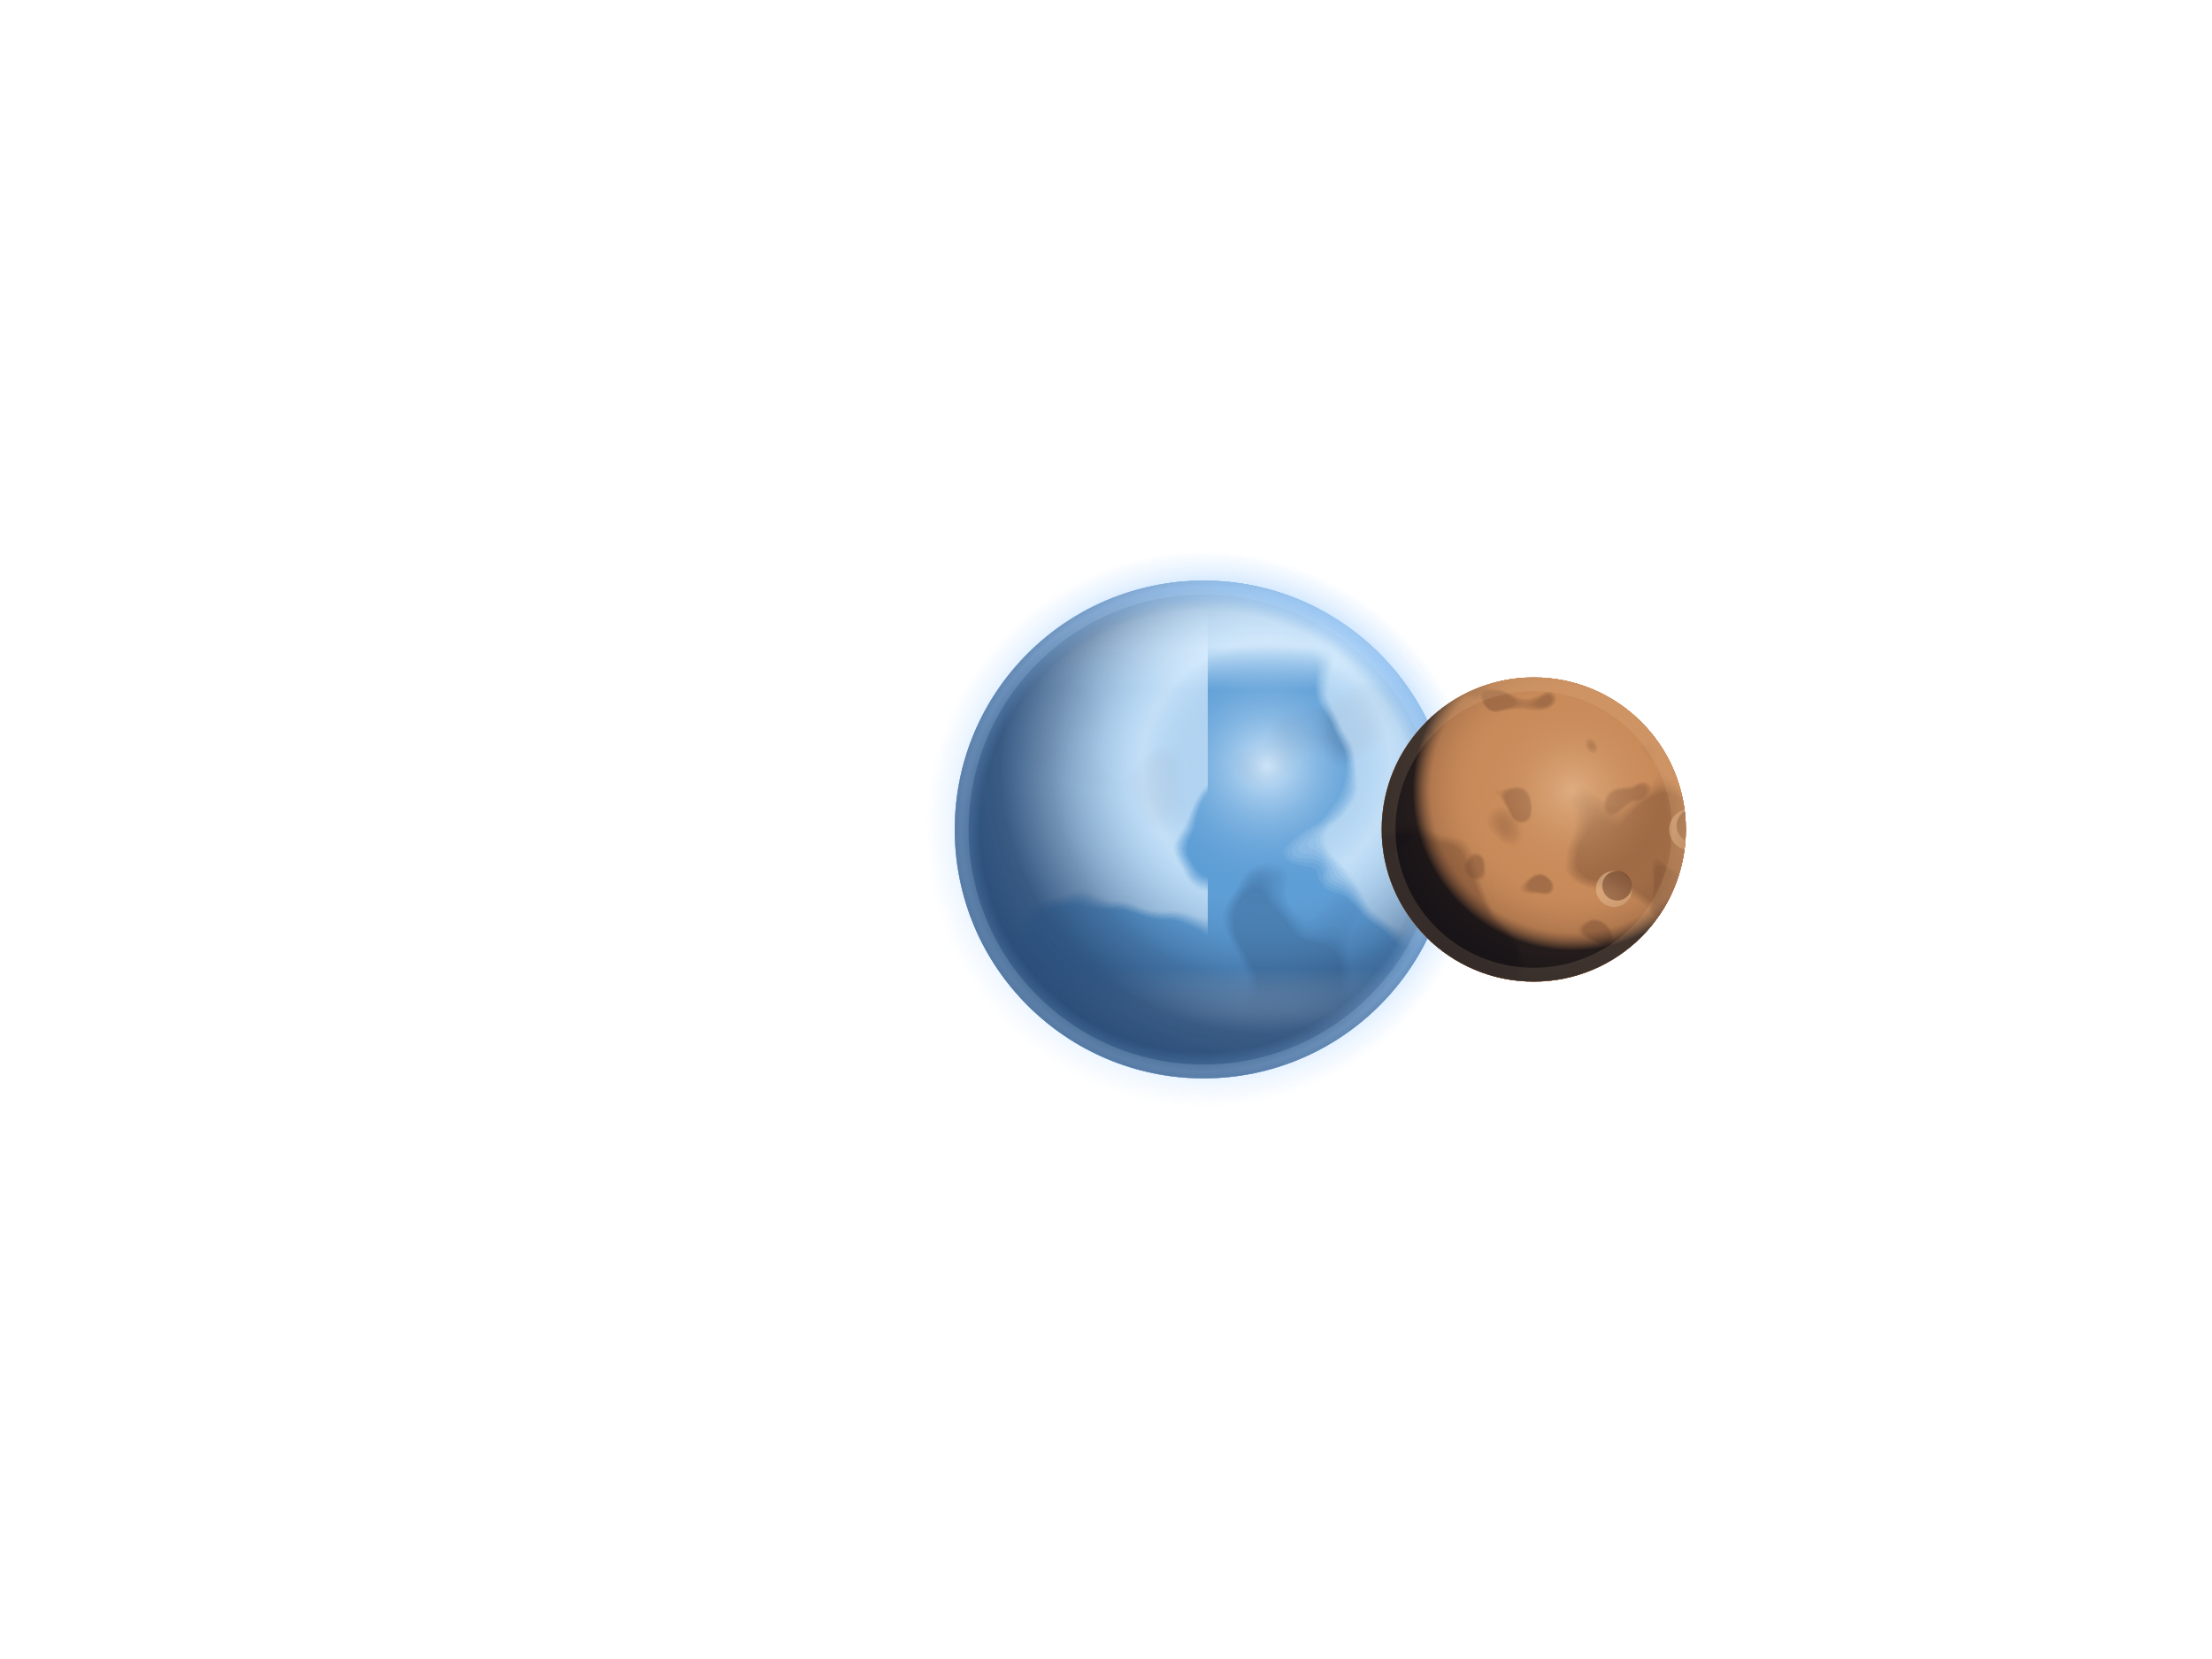
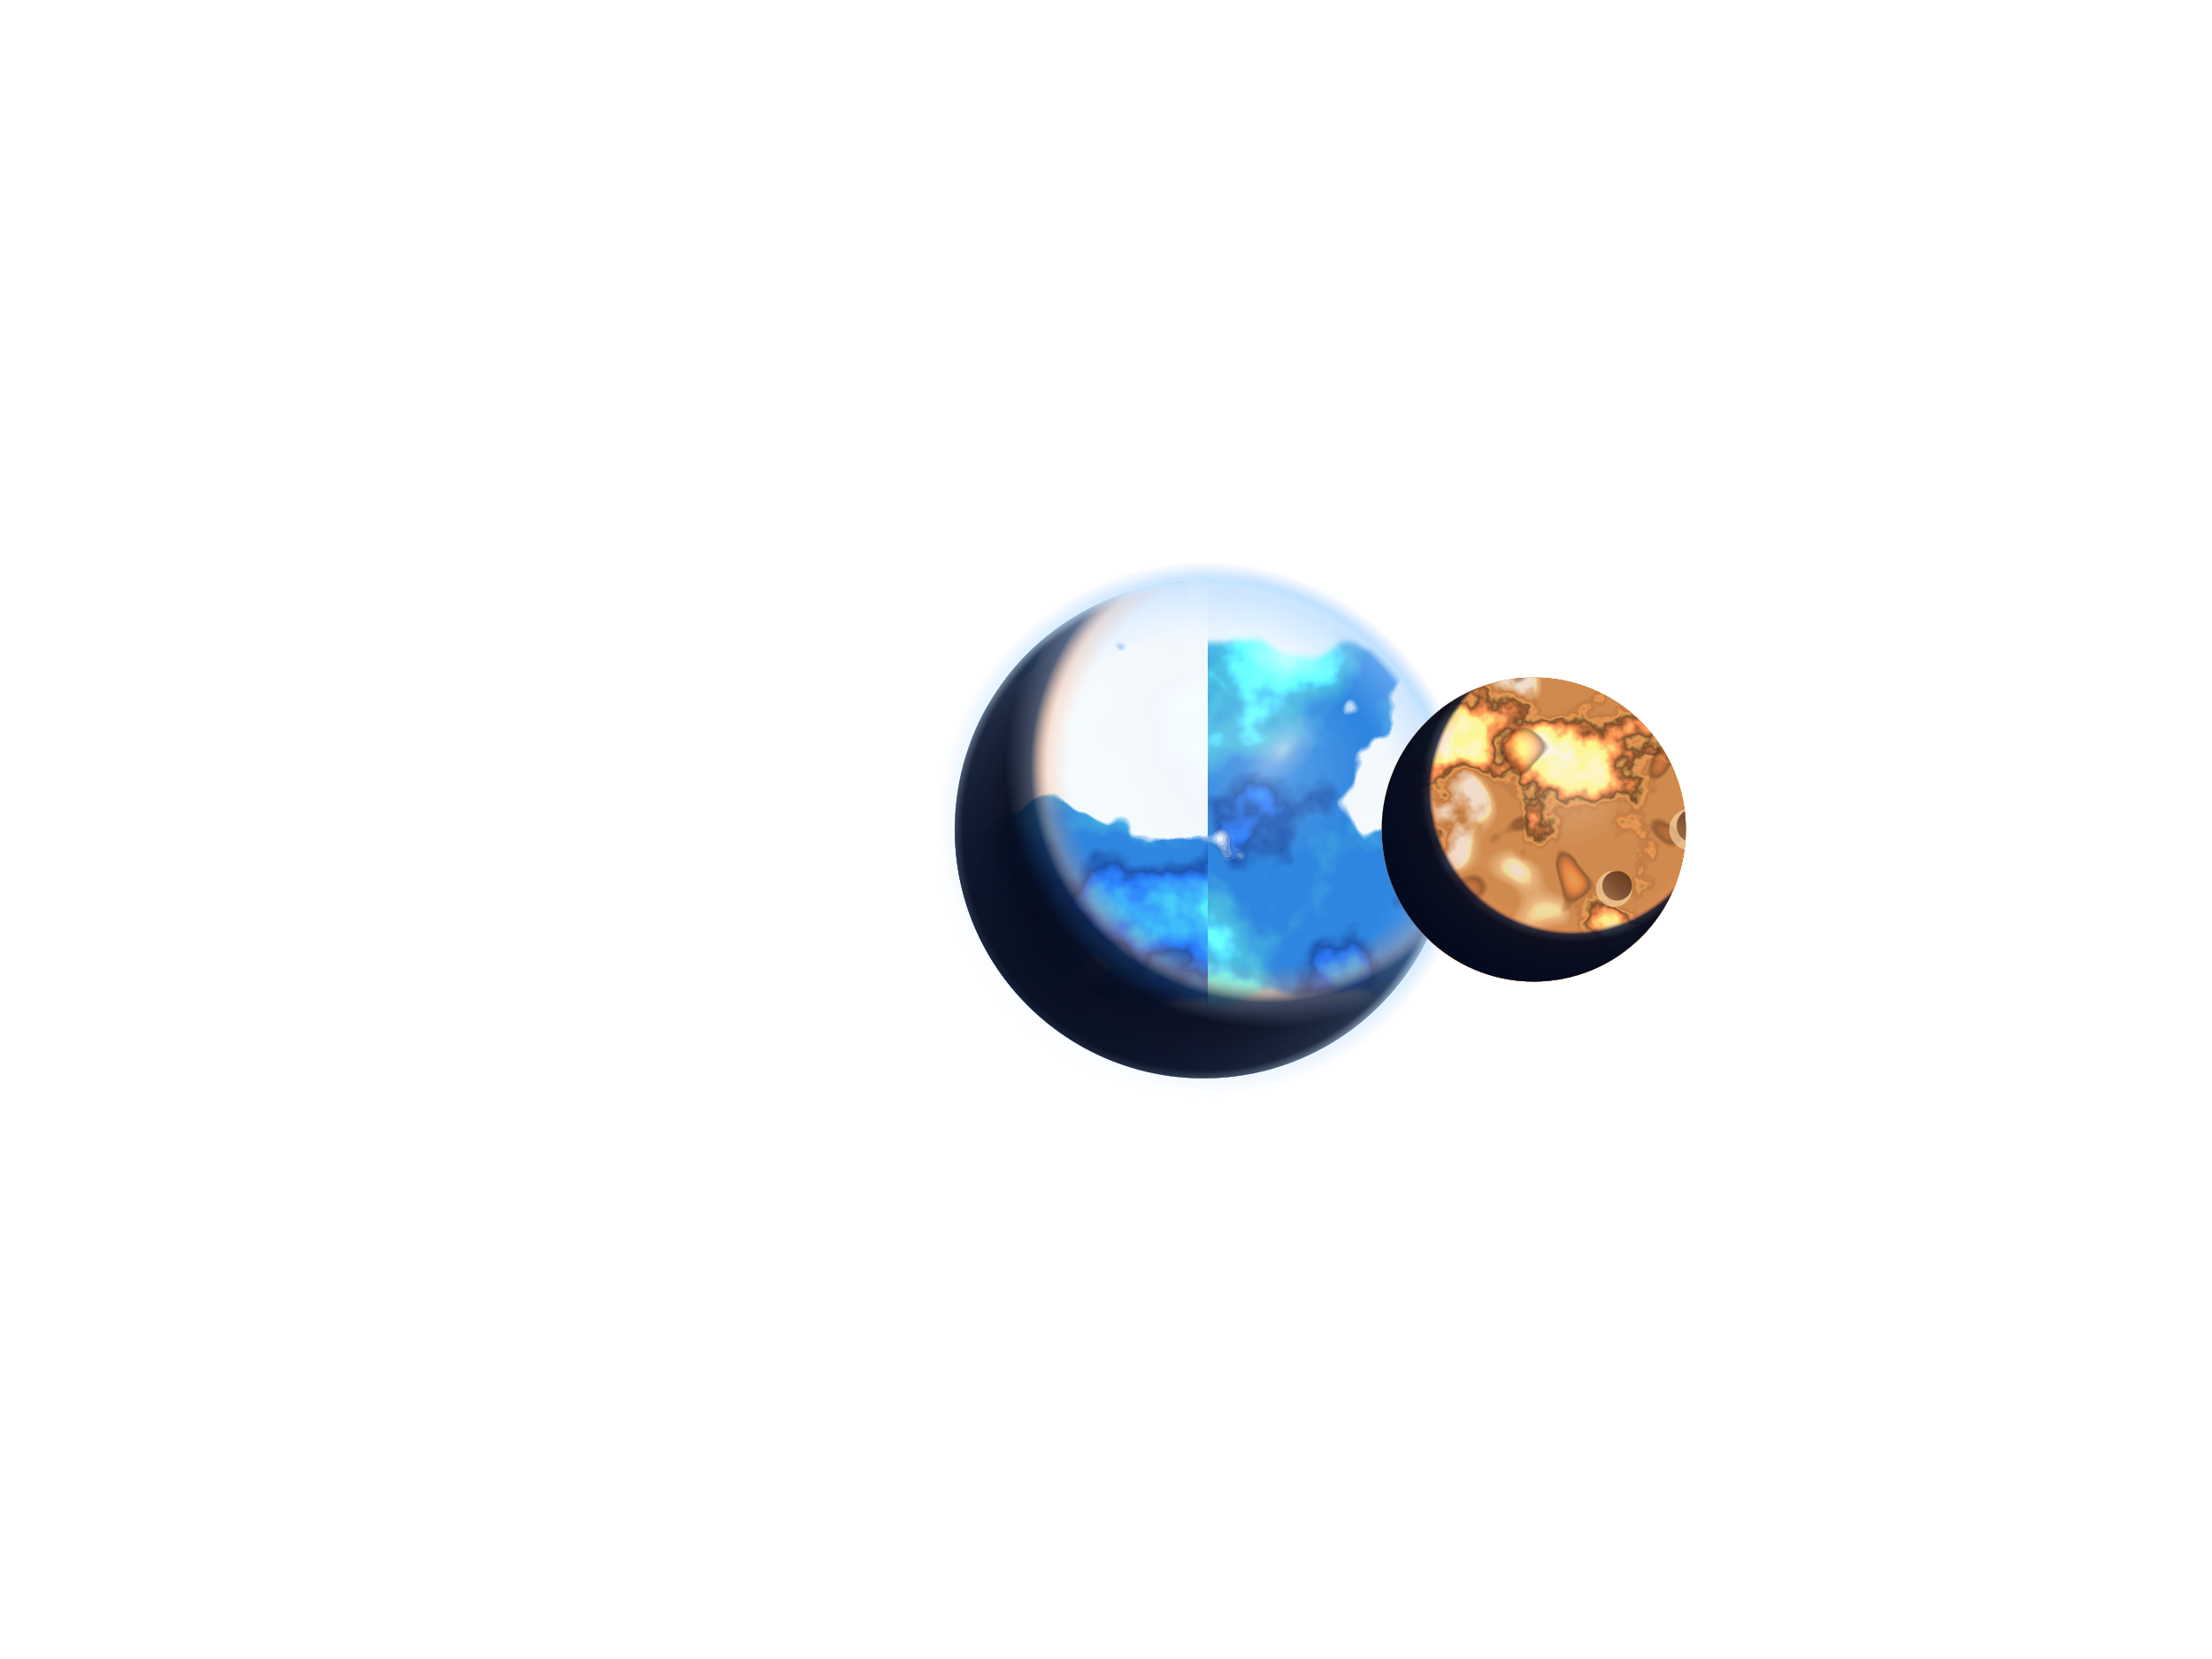
<svg xmlns="http://www.w3.org/2000/svg" width="160" height="120" viewBox="0 0 160 120">
  <defs>
    <clipPath id="dbBClip">
      <circle r="18" />
    </clipPath>
    <clipPath id="dbSClip">
      <circle r="11" />
    </clipPath>
    <filter id="dbBSurface" filterUnits="userSpaceOnUse" primitiveUnits="userSpaceOnUse" x="0" y="0" width="226" height="36" color-interpolation-filters="sRGB">
-       <feTurbulence type="fractalNoise" baseFrequency="0.07" numOctaves="3" seed="29" stitchTiles="stitch" x="0" y="0" width="113" height="36" result="dbBD1" />
-       <feTile in="dbBD1" x="0" y="0" width="226" height="36" result="dbBD" />
-       <feComponentTransfer in="dbBD" result="dbBDeepCut">
-         <feFuncA type="linear" slope="14" intercept="-8.07" />
-       </feComponentTransfer>
-       <feColorMatrix in="dbBDeepCut" type="matrix" values="0 0 0 0 0.173  0 0 0 0 0.310  0 0 0 0 0.478  0 0 0 0.40 0" result="dbBDeep" />
-       <feTurbulence type="fractalNoise" baseFrequency="0.035" numOctaves="4" seed="21" stitchTiles="stitch" x="0" y="0" width="113" height="36" result="dbBI1" />
+       <feTurbulence type="fractalNoise" baseFrequency="0.05" numOctaves="6" seed="29" stitchTiles="stitch" x="0" y="0" width="113" height="36" result="dbBN1" />
+       <feTile in="dbBN1" x="0" y="0" width="226" height="36" result="dbBN" />
+       <feTurbulence type="fractalNoise" baseFrequency="0.05" numOctaves="5" seed="21" stitchTiles="stitch" x="0" y="0" width="113" height="36" result="dbBI1" />
      <feTile in="dbBI1" x="0" y="0" width="226" height="36" result="dbBI" />
-       <feComponentTransfer in="dbBI" result="dbBIceCut">
-         <feFuncA type="linear" slope="30" intercept="-17.4" />
-       </feComponentTransfer>
-       <feColorMatrix in="dbBIceCut" type="matrix" values="0 0 0 0 0.863  0 0 0 0 0.937  0 0 0 0 1  0 0 0 0.80 0" result="dbBIce" />
+       <feColorMatrix in="dbBN" type="matrix" values="0 0 0 0 0.106  0 0 0 0 0.310  0 0 0 0 0.659  0 0 0 1 0" result="dbBDeepRGB" />
+       <feComponentTransfer in="dbBDeepRGB" result="dbBDeepT">
+         <feFuncA type="linear" slope="-18" intercept="8.55" />
+       </feComponentTransfer>
+       <feComponentTransfer in="dbBDeepT" result="dbBDeep">
+         <feFuncA type="linear" slope="0.85" />
+       </feComponentTransfer>
+       <feColorMatrix in="dbBN" type="matrix" values="0 0 0 0 0.298  0 0 0 0 0.753  0 0 0 0 0.894  0 0 0 1 0" result="dbBShRGB" />
+       <feComponentTransfer in="dbBShRGB" result="dbBShallow">
+         <feFuncA type="linear" slope="10" intercept="-5.35" />
+       </feComponentTransfer>
+       <feColorMatrix in="dbBI" type="matrix" values="0 0 0 0 0.918  0 0 0 0 0.965  0 0 0 0 1.000  0 0 0 1 0" result="dbBIceRGB" />
+       <feComponentTransfer in="dbBIceRGB" result="dbBIceT">
+         <feFuncA type="linear" slope="60" intercept="-36.6" />
+       </feComponentTransfer>
+       <feComponentTransfer in="dbBIceT" result="dbBIce">
+         <feFuncA type="linear" slope="0.95" />
+       </feComponentTransfer>
      <feMerge>
        <feMergeNode in="SourceGraphic" />
        <feMergeNode in="dbBDeep" />
+         <feMergeNode in="dbBShallow" />
        <feMergeNode in="dbBIce" />
      </feMerge>
    </filter>
    <filter id="dbSSurface" filterUnits="userSpaceOnUse" primitiveUnits="userSpaceOnUse" x="0" y="0" width="138" height="22" color-interpolation-filters="sRGB">
-       <feTurbulence type="fractalNoise" baseFrequency="0.12" numOctaves="2" seed="31" stitchTiles="stitch" x="0" y="0" width="69" height="22" result="dbSM1" />
-       <feTile in="dbSM1" x="0" y="0" width="138" height="22" result="dbSM" />
-       <feComponentTransfer in="dbSM" result="dbSMotCut">
-         <feFuncA type="linear" slope="14" intercept="-7.84" />
-       </feComponentTransfer>
-       <feColorMatrix in="dbSMotCut" type="matrix" values="0 0 0 0 0.478  0 0 0 0 0.306  0 0 0 0 0.200  0 0 0 0.55 0" result="dbSMottle" />
-       <feTurbulence type="fractalNoise" baseFrequency="0.30" numOctaves="1" seed="37" stitchTiles="stitch" x="0" y="0" width="69" height="22" result="dbSP1" />
-       <feTile in="dbSP1" x="0" y="0" width="138" height="22" result="dbSP" />
-       <feComponentTransfer in="dbSP" result="dbSSpeckCut">
-         <feFuncA type="linear" slope="30" intercept="-19.6" />
-       </feComponentTransfer>
-       <feColorMatrix in="dbSSpeckCut" type="matrix" values="0 0 0 0 0.478  0 0 0 0 0.306  0 0 0 0 0.200  0 0 0 0.50 0" result="dbSSpecks" />
+       <feTurbulence type="fractalNoise" baseFrequency="0.10" numOctaves="6" seed="31" stitchTiles="stitch" x="0" y="0" width="69" height="22" result="dbSSurfaceN1" />
+       <feTile in="dbSSurfaceN1" x="0" y="0" width="138" height="22" result="dbSSurfaceN" />
+       <feTurbulence type="fractalNoise" baseFrequency="0.08" numOctaves="3" seed="37" stitchTiles="stitch" x="0" y="0" width="69" height="22" result="dbSSurfaceH1" />
+       <feTile in="dbSSurfaceH1" x="0" y="0" width="138" height="22" result="dbSSurfaceH" />
+       <feTurbulence type="fractalNoise" baseFrequency="0.30" numOctaves="1" seed="33" stitchTiles="stitch" x="0" y="0" width="69" height="22" result="dbSSurfaceP1" />
+       <feTile in="dbSSurfaceP1" x="0" y="0" width="138" height="22" result="dbSSurfacePn" />
+       <feColorMatrix in="dbSSurfaceN" type="matrix" values="0 0 0 0 0.690  0 0 0 0 0.416  0 0 0 0 0.220  0 0 0 1 0" result="dbSSurfaceShelfRGB" />
+       <feComponentTransfer in="dbSSurfaceShelfRGB" result="dbSSurfaceShelfT">
+         <feFuncA type="linear" slope="-36" intercept="17.64" />
+       </feComponentTransfer>
+       <feComponentTransfer in="dbSSurfaceShelfT" result="dbSSurfaceShelf">
+         <feFuncA type="linear" slope="0.5" />
+       </feComponentTransfer>
+       <feColorMatrix in="dbSSurfaceN" type="matrix" values="0 0 0 0 0.431  0 0 0 0 0.227  0 0 0 0 0.118  0 0 0 1 0" result="dbSSurfaceDarkRGB" />
+       <feComponentTransfer in="dbSSurfaceDarkRGB" result="dbSSurfaceDarkT">
+         <feFuncA type="linear" slope="-40" intercept="17.8" />
+       </feComponentTransfer>
+       <feComponentTransfer in="dbSSurfaceDarkT" result="dbSSurfaceDark">
+         <feFuncA type="linear" slope="0.85" />
+       </feComponentTransfer>
+       <feColorMatrix in="dbSSurfaceH" type="matrix" values="0 0 0 0 0.949  0 0 0 0 0.788  0 0 0 0 0.580  0 0 0 1 0" result="dbSSurfaceBriMRGB" />
+       <feComponentTransfer in="dbSSurfaceBriMRGB" result="dbSSurfaceBriMT">
+         <feFuncA type="linear" slope="28" intercept="-15.82" />
+       </feComponentTransfer>
+       <feComponentTransfer in="dbSSurfaceBriMT" result="dbSSurfaceBriM">
+         <feFuncA type="linear" slope="0.7" />
+       </feComponentTransfer>
+       <feColorMatrix in="dbSSurfaceN" type="matrix" values="0 0 0 0 1.000  0 0 0 0 1.000  0 0 0 0 1.000  0 0 0 1 0" result="dbSSurfaceUpRGB" />
+       <feComponentTransfer in="dbSSurfaceUpRGB" result="dbSSurfaceUp">
+         <feFuncA type="linear" slope="14" intercept="-6.58" />
+       </feComponentTransfer>
+       <feComposite in="dbSSurfaceBriM" in2="dbSSurfaceUp" operator="in" result="dbSSurfaceBright" />
+       <feColorMatrix in="dbSSurfacePn" type="matrix" values="0 0 0 0 0.353  0 0 0 0 0.180  0 0 0 0 0.086  0 0 0 1 0" result="dbSSurfacePitsRGB" />
+       <feComponentTransfer in="dbSSurfacePitsRGB" result="dbSSurfacePitsT">
+         <feFuncA type="linear" slope="30" intercept="-19.29" />
+       </feComponentTransfer>
+       <feComponentTransfer in="dbSSurfacePitsT" result="dbSSurfacePits">
+         <feFuncA type="linear" slope="0.5" />
+       </feComponentTransfer>
      <feMerge>
        <feMergeNode in="SourceGraphic" />
-         <feMergeNode in="dbSMottle" />
-         <feMergeNode in="dbSSpecks" />
+         <feMergeNode in="dbSSurfaceShelf" />
+         <feMergeNode in="dbSSurfaceDark" />
+         <feMergeNode in="dbSSurfaceBright" />
+         <feMergeNode in="dbSSurfacePits" />
      </feMerge>
    </filter>
    <linearGradient id="dbSBowl" x1="1" y1="0" x2="0" y2="1">
-       <stop offset="0" stop-color="#7A4E33" stop-opacity="0.95" />
-       <stop offset="0.55" stop-color="#7A4E33" stop-opacity="0.72" />
-       <stop offset="1" stop-color="#7A4E33" stop-opacity="0.55" />
+       <stop offset="0" stop-color="#5A2E16" stop-opacity="0.95" />
+       <stop offset="0.55" stop-color="#5A2E16" stop-opacity="0.75" />
+       <stop offset="1" stop-color="#5A2E16" stop-opacity="0.5" />
    </linearGradient>
-     <linearGradient id="dbBCapN" x1="0" y1="0" x2="0" y2="1">
-       <stop offset="0" stop-color="#DCEFFF" stop-opacity="1" />
-       <stop offset="0.6" stop-color="#DCEFFF" stop-opacity="0.9" />
-       <stop offset="1" stop-color="#DCEFFF" stop-opacity="0" />
+     <filter id="dbBCapWarp" filterUnits="userSpaceOnUse" primitiveUnits="userSpaceOnUse" x="0" y="-4" width="226" height="44" color-interpolation-filters="sRGB">
+       <feTurbulence type="fractalNoise" baseFrequency="0.09" numOctaves="4" seed="5" stitchTiles="stitch" x="0" y="0" width="113" height="36" result="dbBCw1" />
+       <feTile in="dbBCw1" x="0" y="-4" width="226" height="44" result="dbBCw2" />
+       <feColorMatrix in="dbBCw2" type="matrix" values="1 0 0 0 0  0 1 0 0 0  0 0 1 0 0  0 0 0 0 1" result="dbBCw" />
+       <feDisplacementMap in="SourceGraphic" in2="dbBCw" scale="6" xChannelSelector="G" yChannelSelector="R" result="dbBCd" />
+       <feGaussianBlur in="dbBCd" stdDeviation="0.2" />
+     </filter>
+     <radialGradient id="dbBGlint" cx="0.5" cy="0.5" r="0.5">
+       <stop offset="0" stop-color="#FFFBEE" stop-opacity="0.5" />
+       <stop offset="0.45" stop-color="#FFFBEE" stop-opacity="0.2" />
+       <stop offset="1" stop-color="#FFFBEE" stop-opacity="0" />
+     </radialGradient>
+     <radialGradient id="dbBShade" gradientUnits="userSpaceOnUse" cx="4.58" cy="-4.58" r="22.5">
+       <stop offset="0" stop-color="#E6F2FF" stop-opacity="0.26" />
+       <stop offset="0.32" stop-color="#E6F2FF" stop-opacity="0" />
+       <stop offset="0.64" stop-color="#FF9455" stop-opacity="0" />
+       <stop offset="0.705" stop-color="#FF9455" stop-opacity="0.24" />
+       <stop offset="0.76" stop-color="#08122E" stop-opacity="0.74" />
+       <stop offset="0.84" stop-color="#050B1E" stop-opacity="0.97" />
+       <stop offset="1" stop-color="#050B1E" stop-opacity="1" />
+     </radialGradient>
+     <radialGradient id="dbBHaze" gradientUnits="userSpaceOnUse" cx="0" cy="0" r="18">
+       <stop offset="0.78" stop-color="#9CCBFF" stop-opacity="0" />
+       <stop offset="0.96" stop-color="#9CCBFF" stop-opacity="0.42" />
+       <stop offset="1" stop-color="#CFE6FF" stop-opacity="0.65" />
+     </radialGradient>
+     <radialGradient id="dbBRim" gradientUnits="userSpaceOnUse" cx="0" cy="0" r="19.38">
+       <stop offset="0.90" stop-color="#BFE3FF" stop-opacity="0" />
+       <stop offset="0.928" stop-color="#BFE3FF" stop-opacity="0.95" />
+       <stop offset="0.955" stop-color="#8CC4FF" stop-opacity="0.4" />
+       <stop offset="1" stop-color="#8CC4FF" stop-opacity="0" />
+     </radialGradient>
+     <linearGradient id="dbBLit" gradientUnits="userSpaceOnUse" x1="12.73" y1="-12.73" x2="-12.73" y2="12.73">
+       <stop offset="0" stop-color="#FFFFFF" />
+       <stop offset="0.5" stop-color="#FFFFFF" stop-opacity="0.45" />
+       <stop offset="1" stop-color="#FFFFFF" stop-opacity="0.06" />
    </linearGradient>
-     <linearGradient id="dbBCapS" x1="0" y1="1" x2="0" y2="0">
-       <stop offset="0" stop-color="#DCEFFF" stop-opacity="1" />
-       <stop offset="0.6" stop-color="#DCEFFF" stop-opacity="0.9" />
-       <stop offset="1" stop-color="#DCEFFF" stop-opacity="0" />
-     </linearGradient>
-     <radialGradient id="dbBSquash" gradientUnits="userSpaceOnUse" cx="0" cy="0" r="18">
-       <stop offset="0.88" stop-color="#5E9ED6" stop-opacity="0" />
-       <stop offset="1" stop-color="#5E9ED6" stop-opacity="0.45" />
-     </radialGradient>
-     <radialGradient id="dbBShade" gradientUnits="userSpaceOnUse" cx="4.58" cy="-4.58" r="22.5">
-       <stop offset="0" stop-color="#DCEFFF" stop-opacity="0.90" />
-       <stop offset="0.40" stop-color="#5E9ED6" stop-opacity="0" />
-       <stop offset="0.70" stop-color="#2C4F7A" stop-opacity="0.55" />
-       <stop offset="0.86" stop-color="#2C4F7A" stop-opacity="0.92" />
-       <stop offset="1" stop-color="#2C4F7A" stop-opacity="1" />
-     </radialGradient>
-     <radialGradient id="dbBRim" gradientUnits="userSpaceOnUse" cx="0" cy="0" r="20.16">
-       <stop offset="0" stop-color="#9CCBFF" stop-opacity="0" />
-       <stop offset="0.80" stop-color="#9CCBFF" stop-opacity="0" />
-       <stop offset="0.87" stop-color="#9CCBFF" stop-opacity="0.55" />
-       <stop offset="0.92" stop-color="#9CCBFF" stop-opacity="0.30" />
-       <stop offset="1" stop-color="#9CCBFF" stop-opacity="0" />
-     </radialGradient>
-     <linearGradient id="dbBRimLit" gradientUnits="userSpaceOnUse" x1="14.25" y1="-14.25" x2="-14.25" y2="14.25">
-       <stop offset="0" stop-color="#FFFFFF" stop-opacity="1" />
-       <stop offset="1" stop-color="#FFFFFF" stop-opacity="0.35" />
-     </linearGradient>
-     <mask id="dbBRimMask" mask-type="alpha" maskUnits="userSpaceOnUse" x="-24" y="-24" width="48" height="48">
-       <rect x="-24" y="-24" width="48" height="48" fill="url(#dbBRimLit)" />
+     <mask id="dbBLitMask" mask-type="alpha" maskUnits="userSpaceOnUse" x="-21.24" y="-21.24" width="42.48" height="42.48">
+       <rect x="-21.24" y="-21.24" width="42.48" height="42.48" fill="url(#dbBLit)" />
    </mask>
-     <radialGradient id="dbSSquash" gradientUnits="userSpaceOnUse" cx="0" cy="0" r="11">
-       <stop offset="0.88" stop-color="#C98B5A" stop-opacity="0" />
-       <stop offset="1" stop-color="#C98B5A" stop-opacity="0.45" />
-     </radialGradient>
-     <radialGradient id="dbSShade" gradientUnits="userSpaceOnUse" cx="2.8" cy="-2.8" r="16.5">
-       <stop offset="0" stop-color="#F0C9A0" stop-opacity="0.55" />
-       <stop offset="0.40" stop-color="#C98B5A" stop-opacity="0" />
-       <stop offset="0.62" stop-color="#7A4E33" stop-opacity="0.30" />
-       <stop offset="0.70" stop-color="#050710" stop-opacity="0.84" />
-       <stop offset="1" stop-color="#050710" stop-opacity="0.92" />
+     <radialGradient id="dbSShade" gradientUnits="userSpaceOnUse" cx="2.8" cy="-2.8" r="13.75">
+       <stop offset="0" stop-color="#FFF0DC" stop-opacity="0.24" />
+       <stop offset="0.3" stop-color="#FFF0DC" stop-opacity="0" />
+       <stop offset="0.69" stop-color="#FF9455" stop-opacity="0" />
+       <stop offset="0.73" stop-color="#FF9455" stop-opacity="0.18" />
+       <stop offset="0.755" stop-color="#08122E" stop-opacity="0.82" />
+       <stop offset="0.8" stop-color="#050B1E" stop-opacity="0.97" />
+       <stop offset="1" stop-color="#050B1E" stop-opacity="1" />
    </radialGradient>
  </defs>
  <g id="double" transform="translate(80 60)">
    <g id="dbSmallBack">
      <animate attributeName="opacity" values="0;1" keyTimes="0;0.5" calcMode="discrete" dur="40s" repeatCount="indefinite" />
      <g id="dbSBOrbit">
        <animateTransform attributeName="transform" type="rotate" from="0" to="360" dur="40s" repeatCount="indefinite" />
        <g transform="translate(21.04 0)">
          <g id="dbSBEpi">
            <animateTransform attributeName="transform" type="rotate" from="0" to="-720" dur="40s" repeatCount="indefinite" />
            <g transform="translate(9.9 0)">
              <g id="dbSBUp">
                <animateTransform attributeName="transform" type="rotate" from="0" to="360" dur="40s" repeatCount="indefinite" />
-                 <circle r="11" fill="#C98B5A" />
+                 <circle r="11" fill="#D08A4E" />
                <g clip-path="url(#dbSClip)">
                  <g id="dbSBSurfaceAnim">
                    <animateTransform attributeName="transform" type="translate" from="0 0" to="69 0" dur="60s" repeatCount="indefinite" />
                    <g transform="translate(-105 -11)">
-                       <rect width="138" height="22" fill="#C98B5A" filter="url(#dbSSurface)" />
-                       <circle cx="65.2" cy="14.2" r="2.4" fill="#F0C9A0" fill-opacity="0.5" />
+                       <rect width="138" height="22" fill="#D08A4E" filter="url(#dbSSurface)" />
+                       <circle cx="65.2" cy="14.2" r="2.4" fill="#F6D2A2" fill-opacity="0.7" />
                      <circle cx="65.63" cy="13.77" r="1.97" fill="url(#dbSBowl)" />
-                       <circle cx="134.2" cy="14.2" r="2.4" fill="#F0C9A0" fill-opacity="0.5" />
+                       <circle cx="134.2" cy="14.2" r="2.4" fill="#F6D2A2" fill-opacity="0.7" />
                      <circle cx="134.63" cy="13.77" r="1.97" fill="url(#dbSBowl)" />
-                       <circle cx="11.7" cy="19" r="2" fill="#F0C9A0" fill-opacity="0.5" />
+                       <circle cx="11.7" cy="19" r="2" fill="#F6D2A2" fill-opacity="0.7" />
                      <circle cx="12.06" cy="18.64" r="1.64" fill="url(#dbSBowl)" />
-                       <circle cx="80.7" cy="19" r="2" fill="#F0C9A0" fill-opacity="0.5" />
+                       <circle cx="80.7" cy="19" r="2" fill="#F6D2A2" fill-opacity="0.7" />
                      <circle cx="81.06" cy="18.64" r="1.64" fill="url(#dbSBowl)" />
-                       <circle cx="60.6" cy="16.5" r="1.7" fill="#F0C9A0" fill-opacity="0.5" />
+                       <circle cx="60.6" cy="16.5" r="1.7" fill="#F6D2A2" fill-opacity="0.7" />
                      <circle cx="60.91" cy="16.19" r="1.39" fill="url(#dbSBowl)" />
-                       <circle cx="129.6" cy="16.5" r="1.7" fill="#F0C9A0" fill-opacity="0.5" />
+                       <circle cx="129.6" cy="16.5" r="1.7" fill="#F6D2A2" fill-opacity="0.7" />
                      <circle cx="129.91" cy="16.19" r="1.39" fill="url(#dbSBowl)" />
-                       <circle cx="47.3" cy="11" r="1.5" fill="#F0C9A0" fill-opacity="0.5" />
+                       <circle cx="47.3" cy="11" r="1.5" fill="#F6D2A2" fill-opacity="0.7" />
                      <circle cx="47.57" cy="10.73" r="1.23" fill="url(#dbSBowl)" />
-                       <circle cx="116.3" cy="11" r="1.5" fill="#F0C9A0" fill-opacity="0.5" />
+                       <circle cx="116.3" cy="11" r="1.5" fill="#F6D2A2" fill-opacity="0.7" />
                      <circle cx="116.57" cy="10.73" r="1.23" fill="url(#dbSBowl)" />
-                       <circle cx="41.8" cy="15.3" r="1.3" fill="#F0C9A0" fill-opacity="0.5" />
+                       <circle cx="41.8" cy="15.3" r="1.3" fill="#F6D2A2" fill-opacity="0.7" />
                      <circle cx="42.03" cy="15.07" r="1.07" fill="url(#dbSBowl)" />
-                       <circle cx="110.8" cy="15.3" r="1.3" fill="#F0C9A0" fill-opacity="0.5" />
+                       <circle cx="110.8" cy="15.3" r="1.3" fill="#F6D2A2" fill-opacity="0.7" />
                      <circle cx="111.03" cy="15.07" r="1.07" fill="url(#dbSBowl)" />
-                       <circle cx="60.6" cy="6.2" r="1.2" fill="#F0C9A0" fill-opacity="0.5" />
+                       <circle cx="60.6" cy="6.2" r="1.2" fill="#F6D2A2" fill-opacity="0.7" />
                      <circle cx="60.82" cy="5.98" r="0.98" fill="url(#dbSBowl)" />
-                       <circle cx="129.6" cy="6.2" r="1.2" fill="#F0C9A0" fill-opacity="0.5" />
+                       <circle cx="129.6" cy="6.2" r="1.2" fill="#F6D2A2" fill-opacity="0.7" />
                      <circle cx="129.82" cy="5.98" r="0.98" fill="url(#dbSBowl)" />
-                       <circle cx="17.5" cy="11.3" r="1" fill="#F0C9A0" fill-opacity="0.5" />
+                       <circle cx="17.5" cy="11.3" r="1" fill="#F6D2A2" fill-opacity="0.7" />
                      <circle cx="17.68" cy="11.12" r="0.82" fill="url(#dbSBowl)" />
-                       <circle cx="86.5" cy="11.3" r="1" fill="#F0C9A0" fill-opacity="0.5" />
+                       <circle cx="86.5" cy="11.3" r="1" fill="#F6D2A2" fill-opacity="0.7" />
                      <circle cx="86.68" cy="11.12" r="0.82" fill="url(#dbSBowl)" />
-                       <circle cx="58.5" cy="2.4" r="0.9" fill="#F0C9A0" fill-opacity="0.5" />
+                       <circle cx="58.5" cy="2.4" r="0.9" fill="#F6D2A2" fill-opacity="0.7" />
                      <circle cx="58.66" cy="2.24" r="0.74" fill="url(#dbSBowl)" />
-                       <circle cx="127.5" cy="2.4" r="0.9" fill="#F0C9A0" fill-opacity="0.5" />
+                       <circle cx="127.5" cy="2.4" r="0.9" fill="#F6D2A2" fill-opacity="0.7" />
                      <circle cx="127.66" cy="2.24" r="0.74" fill="url(#dbSBowl)" />
-                       <circle cx="19.8" cy="9.3" r="0.8" fill="#F0C9A0" fill-opacity="0.5" />
+                       <circle cx="19.8" cy="9.3" r="0.8" fill="#F6D2A2" fill-opacity="0.7" />
                      <circle cx="19.94" cy="9.16" r="0.66" fill="url(#dbSBowl)" />
-                       <circle cx="88.8" cy="9.3" r="0.8" fill="#F0C9A0" fill-opacity="0.5" />
+                       <circle cx="88.8" cy="9.3" r="0.8" fill="#F6D2A2" fill-opacity="0.7" />
                      <circle cx="88.94" cy="9.16" r="0.66" fill="url(#dbSBowl)" />
                    </g>
                  </g>
                </g>
-                 <circle r="11" fill="url(#dbSSquash)" />
                <circle r="11" fill="url(#dbSShade)" />
-                 <circle r="10.5" fill="none" stroke="#F0C9A0" stroke-opacity="0.14" stroke-width="1" />
              </g>
            </g>
          </g>
        </g>
      </g>
    </g>
    <g id="dbBig">
      <g id="dbBOrbit">
        <animateTransform attributeName="transform" type="rotate" from="180" to="540" dur="40s" repeatCount="indefinite" />
        <g transform="translate(4.8 0)">
          <g id="dbBEpi">
            <animateTransform attributeName="transform" type="rotate" from="-360" to="-1080" dur="40s" repeatCount="indefinite" />
            <g transform="translate(2.26 0)">
              <g id="dbBUp">
                <animateTransform attributeName="transform" type="rotate" from="180" to="540" dur="40s" repeatCount="indefinite" />
-                 <circle r="18" fill="#5E9ED6" />
+                 <circle r="18" fill="#2F86E0" />
                <g clip-path="url(#dbBClip)">
                  <g id="dbBSurfaceAnim">
                    <animateTransform attributeName="transform" type="translate" from="0 0" to="113 0" dur="80s" repeatCount="indefinite" />
                    <g transform="translate(-171 -18)">
-                       <rect width="226" height="36" fill="#5E9ED6" filter="url(#dbBSurface)" />
-                       <rect width="226" height="7.92" fill="url(#dbBCapN)" />
-                       <rect y="28.08" width="226" height="7.92" fill="url(#dbBCapS)" />
+                       <rect width="226" height="36" fill="#2F86E0" filter="url(#dbBSurface)" />
+                       <g filter="url(#dbBCapWarp)">
+                         <rect y="-4" width="226" height="9.6" fill="#F2F8FF" fill-opacity="0.95" />
+                         <rect y="30.4" width="226" height="9.6" fill="#F2F8FF" fill-opacity="0.95" />
+                       </g>
                    </g>
                  </g>
                </g>
-                 <circle r="18" fill="url(#dbBSquash)" />
+                 <ellipse cx="5.73" cy="-5.73" rx="3.4" ry="1.9" transform="rotate(-45 5.73 -5.73)" fill="url(#dbBGlint)" />
                <circle r="18" fill="url(#dbBShade)" />
-                 <circle r="17.5" fill="none" stroke="#DCEFFF" stroke-opacity="0.16" stroke-width="1" />
-                 <circle r="20.16" fill="url(#dbBRim)" mask="url(#dbBRimMask)" />
+                 <circle r="18" fill="url(#dbBHaze)" mask="url(#dbBLitMask)" />
+                 <circle r="19.38" fill="url(#dbBRim)" mask="url(#dbBLitMask)" />
              </g>
            </g>
          </g>
        </g>
      </g>
    </g>
    <g id="dbSmallFront">
      <animate attributeName="opacity" values="1;0" keyTimes="0;0.5" calcMode="discrete" dur="40s" repeatCount="indefinite" />
      <g id="dbSFOrbit">
        <animateTransform attributeName="transform" type="rotate" from="0" to="360" dur="40s" repeatCount="indefinite" />
        <g transform="translate(21.04 0)">
          <g id="dbSFEpi">
            <animateTransform attributeName="transform" type="rotate" from="0" to="-720" dur="40s" repeatCount="indefinite" />
            <g transform="translate(9.9 0)">
              <g id="dbSFUp">
                <animateTransform attributeName="transform" type="rotate" from="0" to="360" dur="40s" repeatCount="indefinite" />
-                 <circle r="11" fill="#C98B5A" />
+                 <circle r="11" fill="#D08A4E" />
                <g clip-path="url(#dbSClip)">
                  <g id="dbSFSurfaceAnim">
                    <animateTransform attributeName="transform" type="translate" from="0 0" to="69 0" dur="60s" repeatCount="indefinite" />
                    <g transform="translate(-105 -11)">
-                       <rect width="138" height="22" fill="#C98B5A" filter="url(#dbSSurface)" />
-                       <circle cx="65.2" cy="14.2" r="2.4" fill="#F0C9A0" fill-opacity="0.5" />
+                       <rect width="138" height="22" fill="#D08A4E" filter="url(#dbSSurface)" />
+                       <circle cx="65.2" cy="14.2" r="2.4" fill="#F6D2A2" fill-opacity="0.7" />
                      <circle cx="65.63" cy="13.77" r="1.97" fill="url(#dbSBowl)" />
-                       <circle cx="134.2" cy="14.2" r="2.4" fill="#F0C9A0" fill-opacity="0.5" />
+                       <circle cx="134.2" cy="14.2" r="2.4" fill="#F6D2A2" fill-opacity="0.7" />
                      <circle cx="134.63" cy="13.77" r="1.97" fill="url(#dbSBowl)" />
-                       <circle cx="11.7" cy="19" r="2" fill="#F0C9A0" fill-opacity="0.5" />
+                       <circle cx="11.7" cy="19" r="2" fill="#F6D2A2" fill-opacity="0.7" />
                      <circle cx="12.06" cy="18.64" r="1.64" fill="url(#dbSBowl)" />
-                       <circle cx="80.7" cy="19" r="2" fill="#F0C9A0" fill-opacity="0.5" />
+                       <circle cx="80.7" cy="19" r="2" fill="#F6D2A2" fill-opacity="0.7" />
                      <circle cx="81.06" cy="18.64" r="1.64" fill="url(#dbSBowl)" />
-                       <circle cx="60.6" cy="16.5" r="1.7" fill="#F0C9A0" fill-opacity="0.5" />
+                       <circle cx="60.6" cy="16.5" r="1.7" fill="#F6D2A2" fill-opacity="0.7" />
                      <circle cx="60.91" cy="16.19" r="1.39" fill="url(#dbSBowl)" />
-                       <circle cx="129.6" cy="16.5" r="1.7" fill="#F0C9A0" fill-opacity="0.5" />
+                       <circle cx="129.6" cy="16.5" r="1.7" fill="#F6D2A2" fill-opacity="0.7" />
                      <circle cx="129.91" cy="16.19" r="1.39" fill="url(#dbSBowl)" />
-                       <circle cx="47.3" cy="11" r="1.5" fill="#F0C9A0" fill-opacity="0.5" />
+                       <circle cx="47.3" cy="11" r="1.5" fill="#F6D2A2" fill-opacity="0.7" />
                      <circle cx="47.57" cy="10.73" r="1.23" fill="url(#dbSBowl)" />
-                       <circle cx="116.3" cy="11" r="1.5" fill="#F0C9A0" fill-opacity="0.5" />
+                       <circle cx="116.3" cy="11" r="1.5" fill="#F6D2A2" fill-opacity="0.7" />
                      <circle cx="116.57" cy="10.73" r="1.23" fill="url(#dbSBowl)" />
-                       <circle cx="41.8" cy="15.3" r="1.3" fill="#F0C9A0" fill-opacity="0.5" />
+                       <circle cx="41.8" cy="15.3" r="1.3" fill="#F6D2A2" fill-opacity="0.7" />
                      <circle cx="42.03" cy="15.07" r="1.07" fill="url(#dbSBowl)" />
-                       <circle cx="110.8" cy="15.3" r="1.3" fill="#F0C9A0" fill-opacity="0.5" />
+                       <circle cx="110.8" cy="15.3" r="1.3" fill="#F6D2A2" fill-opacity="0.7" />
                      <circle cx="111.03" cy="15.07" r="1.07" fill="url(#dbSBowl)" />
-                       <circle cx="60.6" cy="6.2" r="1.2" fill="#F0C9A0" fill-opacity="0.5" />
+                       <circle cx="60.6" cy="6.2" r="1.2" fill="#F6D2A2" fill-opacity="0.7" />
                      <circle cx="60.82" cy="5.98" r="0.98" fill="url(#dbSBowl)" />
-                       <circle cx="129.6" cy="6.2" r="1.2" fill="#F0C9A0" fill-opacity="0.5" />
+                       <circle cx="129.6" cy="6.2" r="1.2" fill="#F6D2A2" fill-opacity="0.7" />
                      <circle cx="129.82" cy="5.98" r="0.98" fill="url(#dbSBowl)" />
-                       <circle cx="17.5" cy="11.3" r="1" fill="#F0C9A0" fill-opacity="0.5" />
+                       <circle cx="17.5" cy="11.3" r="1" fill="#F6D2A2" fill-opacity="0.7" />
                      <circle cx="17.68" cy="11.12" r="0.82" fill="url(#dbSBowl)" />
-                       <circle cx="86.5" cy="11.3" r="1" fill="#F0C9A0" fill-opacity="0.5" />
+                       <circle cx="86.5" cy="11.3" r="1" fill="#F6D2A2" fill-opacity="0.7" />
                      <circle cx="86.68" cy="11.12" r="0.82" fill="url(#dbSBowl)" />
-                       <circle cx="58.5" cy="2.4" r="0.9" fill="#F0C9A0" fill-opacity="0.5" />
+                       <circle cx="58.5" cy="2.4" r="0.9" fill="#F6D2A2" fill-opacity="0.7" />
                      <circle cx="58.66" cy="2.24" r="0.74" fill="url(#dbSBowl)" />
-                       <circle cx="127.5" cy="2.4" r="0.9" fill="#F0C9A0" fill-opacity="0.5" />
+                       <circle cx="127.5" cy="2.4" r="0.9" fill="#F6D2A2" fill-opacity="0.7" />
                      <circle cx="127.66" cy="2.24" r="0.74" fill="url(#dbSBowl)" />
-                       <circle cx="19.8" cy="9.3" r="0.8" fill="#F0C9A0" fill-opacity="0.5" />
+                       <circle cx="19.8" cy="9.3" r="0.8" fill="#F6D2A2" fill-opacity="0.7" />
                      <circle cx="19.94" cy="9.16" r="0.66" fill="url(#dbSBowl)" />
-                       <circle cx="88.8" cy="9.3" r="0.8" fill="#F0C9A0" fill-opacity="0.5" />
+                       <circle cx="88.8" cy="9.3" r="0.8" fill="#F6D2A2" fill-opacity="0.7" />
                      <circle cx="88.94" cy="9.16" r="0.66" fill="url(#dbSBowl)" />
                    </g>
                  </g>
                </g>
-                 <circle r="11" fill="url(#dbSSquash)" />
                <circle r="11" fill="url(#dbSShade)" />
-                 <circle r="10.5" fill="none" stroke="#F0C9A0" stroke-opacity="0.14" stroke-width="1" />
              </g>
            </g>
          </g>
        </g>
      </g>
    </g>
  </g>
</svg>
